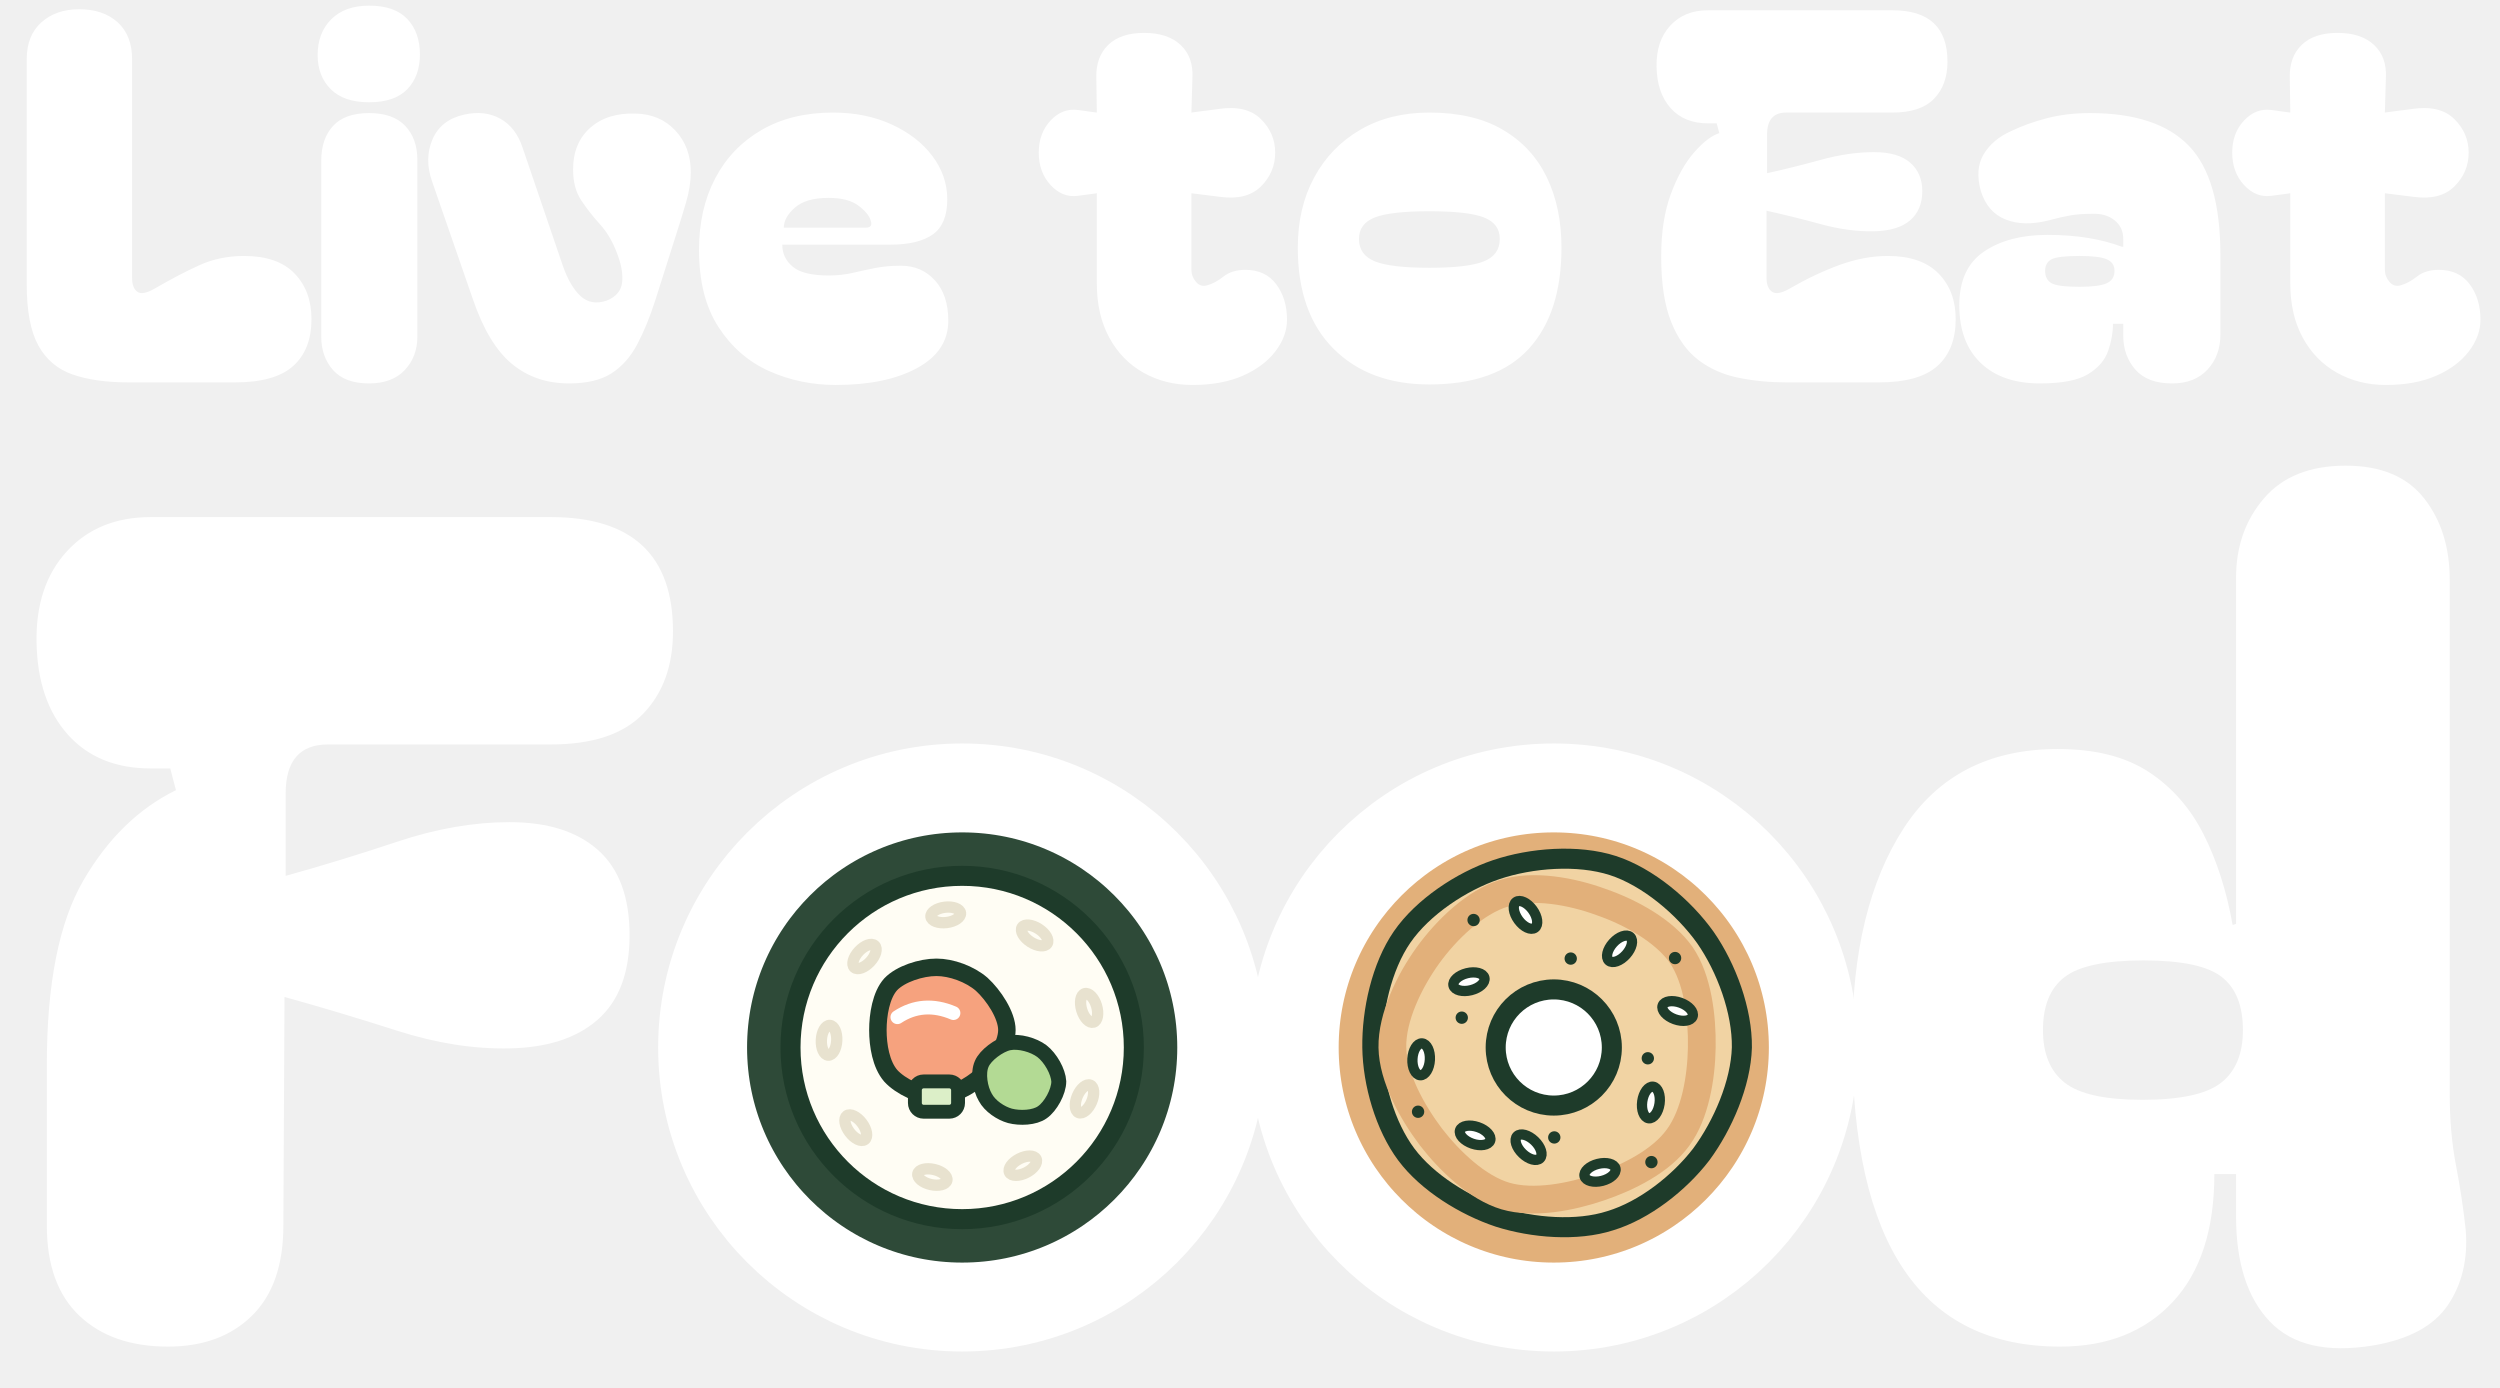
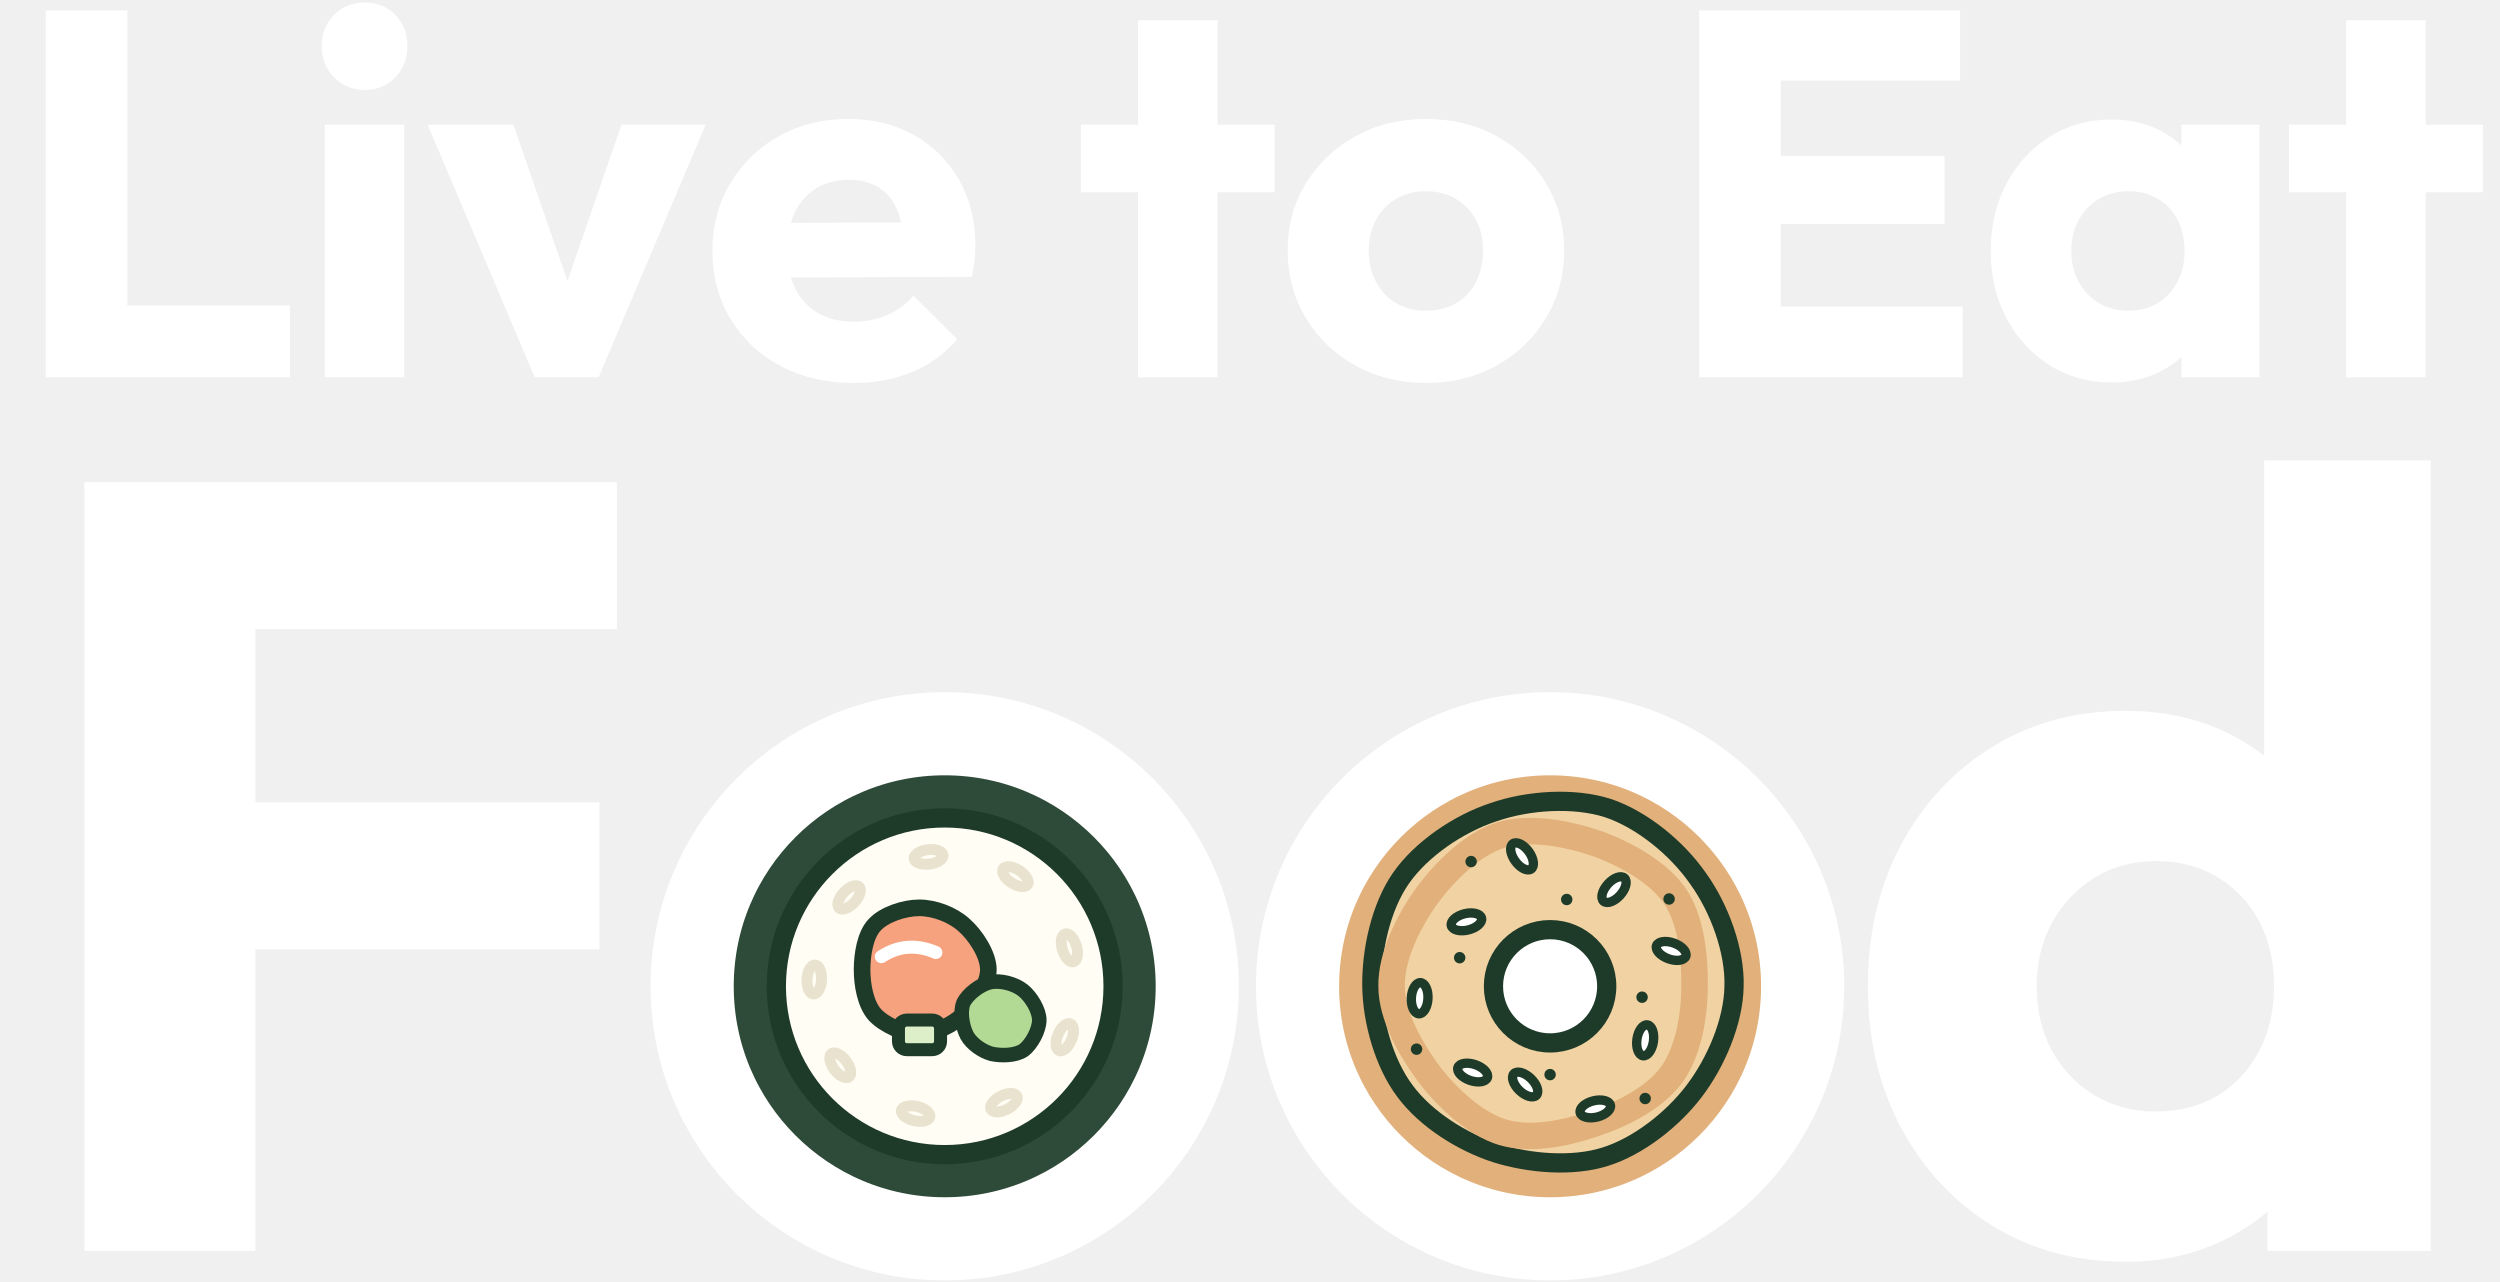
- <svg xmlns="http://www.w3.org/2000/svg" viewBox="-2.0 -2.0 486.4 270.0" role="img" aria-label="Live to Eat Food, the o’s in Food drawn as a sushi roll and a bagel">
-   <circle cx="185.2" cy="201.8" r="50.5" fill="#2E4A38" stroke="#1E3B2A" stroke-width="0.0" />
-   <circle cx="185.2" cy="201.8" r="33.4" fill="#FFFDF4" stroke="#1E3B2A" stroke-width="3.9" />
-   <ellipse cx="209.0" cy="211.8" rx="2.9" ry="1.5" fill="none" stroke="#E8E2CF" stroke-width="2.2" transform="rotate(113 209.0 211.8)" />
-   <ellipse cx="197.0" cy="224.8" rx="2.9" ry="1.5" fill="none" stroke="#E8E2CF" stroke-width="2.2" transform="rotate(153 197.0 224.8)" />
-   <ellipse cx="179.4" cy="227.0" rx="2.9" ry="1.5" fill="none" stroke="#E8E2CF" stroke-width="2.2" transform="rotate(193 179.4 227.0)" />
-   <ellipse cx="164.5" cy="217.4" rx="2.9" ry="1.5" fill="none" stroke="#E8E2CF" stroke-width="2.2" transform="rotate(233 164.5 217.4)" />
-   <ellipse cx="159.3" cy="200.4" rx="2.9" ry="1.5" fill="none" stroke="#E8E2CF" stroke-width="2.2" transform="rotate(273 159.3 200.4)" />
-   <ellipse cx="166.2" cy="184.1" rx="2.9" ry="1.5" fill="none" stroke="#E8E2CF" stroke-width="2.2" transform="rotate(313 166.2 184.1)" />
-   <ellipse cx="182.0" cy="176.0" rx="2.9" ry="1.5" fill="none" stroke="#E8E2CF" stroke-width="2.2" transform="rotate(353 182.0 176.0)" />
-   <ellipse cx="199.3" cy="180.0" rx="2.9" ry="1.5" fill="none" stroke="#E8E2CF" stroke-width="2.2" transform="rotate(393 199.3 180.0)" />
-   <ellipse cx="209.9" cy="194.1" rx="2.9" ry="1.5" fill="none" stroke="#E8E2CF" stroke-width="2.2" transform="rotate(433 209.9 194.1)" />
-   <path d="M193.9 198.4 C193.9 201.4 191.3 205.1 189.0 207.3 C186.7 209.4 183.1 211.3 180.2 211.3 C177.2 211.3 173.2 209.4 171.3 207.3 C169.4 205.1 168.8 201.4 168.8 198.4 C168.8 195.5 169.4 191.6 171.3 189.5 C173.2 187.5 177.2 186.2 180.2 186.2 C183.1 186.2 186.7 187.5 189.0 189.5 C191.3 191.6 193.9 195.5 193.9 198.4Z" fill="#F6A27E" stroke="#1E3B2A" stroke-width="3.4" stroke-linejoin="round" />
-   <path d="M172.6 195.9 q5.0 -3.3 10.9 -0.8" fill="none" stroke="#FFFFFF" stroke-width="2.7" stroke-linecap="round" />
-   <path d="M204.0 208.4 C204.0 210.4 202.4 213.3 200.8 214.4 C199.3 215.5 196.4 215.6 194.5 215.1 C192.7 214.6 190.6 213.2 189.7 211.5 C188.7 209.8 188.2 206.8 189.0 205.0 C189.7 203.3 192.4 201.3 194.3 200.9 C196.3 200.5 199.1 201.3 200.7 202.5 C202.4 203.8 203.9 206.5 204.0 208.4Z" fill="#B3DA94" stroke="#1E3B2A" stroke-width="2.9" stroke-linejoin="round" />
-   <rect x="176.0" y="208.4" width="8.4" height="5.9" rx="1.7" fill="#DCEFC8" stroke="#1E3B2A" stroke-width="2.7" />
-   <circle cx="185.2" cy="201.8" r="50.5" fill="none" stroke="#FFFFFF" stroke-width="17.3" />
-   <circle cx="300.3" cy="201.8" r="50.5" fill="#E2B07A" stroke="#1E3B2A" stroke-width="0.0" />
-   <path d="M336.9 201.8 C336.7 208.8 333.2 216.9 329.0 222.6 C324.7 228.2 317.9 233.5 311.3 235.5 C304.8 237.6 296.2 236.9 289.6 234.8 C283.0 232.6 275.7 228.1 271.6 222.6 C267.5 217.1 265.1 208.8 265.0 201.8 C264.9 194.7 266.8 186.1 270.8 180.3 C274.8 174.5 282.3 169.5 289.1 167.2 C295.9 164.9 305.0 164.2 311.8 166.4 C318.6 168.6 325.6 174.5 329.8 180.4 C333.9 186.3 337.0 194.7 336.9 201.8Z" fill="#F1D3A3" stroke="#1E3B2A" stroke-width="3.9" stroke-linejoin="round" />
-   <path d="M329.1 201.8 C329.0 207.7 327.8 214.8 324.5 219.3 C321.2 223.9 314.8 227.1 309.2 229.0 C303.6 230.9 296.4 232.3 290.9 230.7 C285.5 229.1 280.1 224.0 276.4 219.2 C272.7 214.3 269.0 207.6 268.9 201.8 C268.8 195.9 272.2 188.9 275.8 183.9 C279.4 178.9 285.0 173.5 290.6 171.8 C296.2 170.0 303.8 171.4 309.5 173.5 C315.3 175.5 321.8 179.1 325.1 183.8 C328.3 188.5 329.2 195.8 329.1 201.8Z" fill="none" stroke="#E2B07A" stroke-width="5.4" stroke-linejoin="round" />
-   <circle cx="300.3" cy="201.8" r="11.3" fill="#FFFFFF" stroke="#1E3B2A" stroke-width="3.9" />
-   <ellipse cx="285.0" cy="218.9" rx="3.1" ry="1.7" fill="#FFFFFF" stroke="#1E3B2A" stroke-width="2.0" transform="rotate(19 285.0 218.9)" />
-   <ellipse cx="274.5" cy="204.1" rx="3.1" ry="1.7" fill="#FFFFFF" stroke="#1E3B2A" stroke-width="2.0" transform="rotate(93 274.5 204.1)" />
-   <ellipse cx="283.8" cy="189.0" rx="3.1" ry="1.7" fill="#FFFFFF" stroke="#1E3B2A" stroke-width="2.0" transform="rotate(166 283.8 189.0)" />
-   <ellipse cx="294.8" cy="176.0" rx="3.1" ry="1.7" fill="#FFFFFF" stroke="#1E3B2A" stroke-width="2.0" transform="rotate(234 294.8 176.0)" />
-   <ellipse cx="313.1" cy="182.6" rx="3.1" ry="1.7" fill="#FFFFFF" stroke="#1E3B2A" stroke-width="2.0" transform="rotate(312 313.1 182.6)" />
-   <ellipse cx="324.4" cy="194.7" rx="3.1" ry="1.7" fill="#FFFFFF" stroke="#1E3B2A" stroke-width="2.0" transform="rotate(380 324.4 194.7)" />
-   <ellipse cx="319.2" cy="212.5" rx="3.1" ry="1.7" fill="#FFFFFF" stroke="#1E3B2A" stroke-width="2.0" transform="rotate(458 319.2 212.5)" />
-   <ellipse cx="309.3" cy="226.1" rx="3.1" ry="1.7" fill="#FFFFFF" stroke="#1E3B2A" stroke-width="2.0" transform="rotate(526 309.3 226.1)" />
-   <ellipse cx="295.4" cy="221.2" rx="3.1" ry="1.7" fill="#FFFFFF" stroke="#1E3B2A" stroke-width="2.0" transform="rotate(584 295.4 221.2)" />
-   <circle cx="273.9" cy="214.3" r="1.2" fill="#1E3B2A" />
-   <circle cx="282.4" cy="196.0" r="1.2" fill="#1E3B2A" />
-   <circle cx="284.7" cy="177.0" r="1.2" fill="#1E3B2A" />
-   <circle cx="303.6" cy="184.5" r="1.2" fill="#1E3B2A" />
-   <circle cx="323.9" cy="184.4" r="1.2" fill="#1E3B2A" />
-   <circle cx="318.6" cy="203.9" r="1.2" fill="#1E3B2A" />
-   <circle cx="319.3" cy="224.1" r="1.2" fill="#1E3B2A" />
-   <circle cx="300.4" cy="219.3" r="1.2" fill="#1E3B2A" />
-   <circle cx="300.3" cy="201.8" r="50.5" fill="none" stroke="#FFFFFF" stroke-width="17.3" />
+ <svg xmlns="http://www.w3.org/2000/svg" viewBox="-2.0 -2.0 481.1 246.7" role="img" aria-label="Live to Eat Food, the o’s in Food drawn as a sushi roll and a bagel">
+   <circle cx="179.8" cy="187.8" r="48.6" fill="#2E4A38" stroke="#1E3B2A" stroke-width="0.0" />
+   <circle cx="179.8" cy="187.8" r="32.4" fill="#FFFDF4" stroke="#1E3B2A" stroke-width="3.7" />
+   <ellipse cx="202.9" cy="197.6" rx="2.8" ry="1.4" fill="none" stroke="#E8E2CF" stroke-width="2.1" transform="rotate(113 202.9 197.6)" />
+   <ellipse cx="191.2" cy="210.2" rx="2.8" ry="1.4" fill="none" stroke="#E8E2CF" stroke-width="2.1" transform="rotate(153 191.2 210.2)" />
+   <ellipse cx="174.2" cy="212.3" rx="2.8" ry="1.4" fill="none" stroke="#E8E2CF" stroke-width="2.1" transform="rotate(193 174.2 212.3)" />
+   <ellipse cx="159.7" cy="203.0" rx="2.8" ry="1.4" fill="none" stroke="#E8E2CF" stroke-width="2.1" transform="rotate(233 159.7 203.0)" />
+   <ellipse cx="154.7" cy="186.5" rx="2.8" ry="1.4" fill="none" stroke="#E8E2CF" stroke-width="2.1" transform="rotate(273 154.7 186.5)" />
+   <ellipse cx="161.4" cy="170.7" rx="2.8" ry="1.4" fill="none" stroke="#E8E2CF" stroke-width="2.1" transform="rotate(313 161.4 170.7)" />
+   <ellipse cx="176.7" cy="162.9" rx="2.8" ry="1.4" fill="none" stroke="#E8E2CF" stroke-width="2.1" transform="rotate(353 176.7 162.9)" />
+   <ellipse cx="193.4" cy="166.7" rx="2.8" ry="1.4" fill="none" stroke="#E8E2CF" stroke-width="2.1" transform="rotate(393 193.4 166.7)" />
+   <ellipse cx="203.8" cy="180.4" rx="2.8" ry="1.4" fill="none" stroke="#E8E2CF" stroke-width="2.1" transform="rotate(433 203.8 180.4)" />
+   <path d="M188.2 184.6 C188.2 187.4 185.7 191.1 183.5 193.2 C181.3 195.2 177.8 197.0 174.9 197.0 C172.0 197.0 168.1 195.2 166.3 193.2 C164.5 191.1 163.9 187.4 163.9 184.6 C163.9 181.7 164.5 177.9 166.3 176.0 C168.1 174.0 172.0 172.7 174.9 172.7 C177.8 172.7 181.3 174.0 183.5 176.0 C185.7 177.9 188.2 181.7 188.2 184.6Z" fill="#F6A27E" stroke="#1E3B2A" stroke-width="3.2" stroke-linejoin="round" />
+   <path d="M167.6 182.1 q4.9 -3.2 10.5 -0.8" fill="none" stroke="#FFFFFF" stroke-width="2.5" stroke-linecap="round" />
+   <path d="M198.0 194.3 C198.0 196.2 196.5 199.0 195.0 200.1 C193.4 201.2 190.6 201.2 188.8 200.8 C187.0 200.3 185.0 198.9 184.1 197.3 C183.2 195.6 182.7 192.7 183.4 191.0 C184.2 189.3 186.7 187.4 188.6 187.0 C190.5 186.6 193.3 187.3 194.9 188.6 C196.4 189.8 198.0 192.4 198.0 194.3Z" fill="#B3DA94" stroke="#1E3B2A" stroke-width="2.8" stroke-linejoin="round" />
+   <rect x="170.9" y="194.3" width="8.1" height="5.7" rx="1.6" fill="#DCEFC8" stroke="#1E3B2A" stroke-width="2.5" />
+   <circle cx="179.8" cy="187.8" r="48.6" fill="none" stroke="#FFFFFF" stroke-width="16.0" />
+   <circle cx="296.3" cy="187.8" r="48.6" fill="#E2B07A" stroke="#1E3B2A" stroke-width="0.0" />
+   <path d="M331.7 187.8 C331.6 194.6 328.2 202.5 324.0 208.0 C319.9 213.4 313.3 218.6 306.9 220.6 C300.6 222.6 292.3 221.9 285.9 219.9 C279.4 217.8 272.4 213.4 268.4 208.0 C264.4 202.7 262.1 194.6 262.0 187.8 C261.9 181.0 263.7 172.6 267.6 167.0 C271.5 161.4 278.7 156.5 285.4 154.3 C292.0 152.0 300.8 151.4 307.4 153.5 C314.0 155.7 320.8 161.3 324.8 167.1 C328.9 172.8 331.9 181.0 331.7 187.8Z" fill="#F1D3A3" stroke="#1E3B2A" stroke-width="3.7" stroke-linejoin="round" />
+   <path d="M324.1 187.8 C324.1 193.5 322.9 200.4 319.7 204.8 C316.5 209.2 310.3 212.4 304.9 214.2 C299.4 216.1 292.5 217.5 287.2 215.9 C281.9 214.3 276.6 209.4 273.0 204.7 C269.5 200.0 265.8 193.5 265.8 187.8 C265.7 182.1 269.0 175.4 272.5 170.5 C276.0 165.7 281.4 160.4 286.8 158.7 C292.3 157.0 299.6 158.4 305.2 160.3 C310.8 162.3 317.1 165.8 320.3 170.4 C323.4 174.9 324.2 182.1 324.1 187.8Z" fill="none" stroke="#E2B07A" stroke-width="5.1" stroke-linejoin="round" />
+   <circle cx="296.3" cy="187.8" r="10.9" fill="#FFFFFF" stroke="#1E3B2A" stroke-width="3.7" />
+   <ellipse cx="281.4" cy="204.4" rx="3.0" ry="1.6" fill="#FFFFFF" stroke="#1E3B2A" stroke-width="1.8" transform="rotate(19 281.4 204.4)" />
+   <ellipse cx="271.2" cy="190.1" rx="3.0" ry="1.6" fill="#FFFFFF" stroke="#1E3B2A" stroke-width="1.8" transform="rotate(93 271.2 190.1)" />
+   <ellipse cx="280.2" cy="175.4" rx="3.0" ry="1.6" fill="#FFFFFF" stroke="#1E3B2A" stroke-width="1.8" transform="rotate(166 280.2 175.4)" />
+   <ellipse cx="290.9" cy="162.8" rx="3.0" ry="1.6" fill="#FFFFFF" stroke="#1E3B2A" stroke-width="1.8" transform="rotate(234 290.9 162.8)" />
+   <ellipse cx="308.6" cy="169.2" rx="3.0" ry="1.6" fill="#FFFFFF" stroke="#1E3B2A" stroke-width="1.8" transform="rotate(312 308.6 169.2)" />
+   <ellipse cx="319.6" cy="181.0" rx="3.0" ry="1.6" fill="#FFFFFF" stroke="#1E3B2A" stroke-width="1.8" transform="rotate(380 319.6 181.0)" />
+   <ellipse cx="314.6" cy="198.2" rx="3.0" ry="1.6" fill="#FFFFFF" stroke="#1E3B2A" stroke-width="1.8" transform="rotate(458 314.6 198.2)" />
+   <ellipse cx="305.0" cy="211.4" rx="3.0" ry="1.6" fill="#FFFFFF" stroke="#1E3B2A" stroke-width="1.8" transform="rotate(526 305.0 211.4)" />
+   <ellipse cx="291.5" cy="206.7" rx="3.0" ry="1.6" fill="#FFFFFF" stroke="#1E3B2A" stroke-width="1.8" transform="rotate(584 291.5 206.7)" />
+   <circle cx="270.6" cy="199.9" r="1.1" fill="#1E3B2A" />
+   <circle cx="278.9" cy="182.3" r="1.1" fill="#1E3B2A" />
+   <circle cx="281.1" cy="163.8" r="1.1" fill="#1E3B2A" />
+   <circle cx="299.5" cy="171.1" r="1.1" fill="#1E3B2A" />
+   <circle cx="319.2" cy="171.0" r="1.1" fill="#1E3B2A" />
+   <circle cx="314.0" cy="189.9" r="1.1" fill="#1E3B2A" />
+   <circle cx="314.6" cy="209.4" r="1.1" fill="#1E3B2A" />
+   <circle cx="296.3" cy="204.8" r="1.1" fill="#1E3B2A" />
+   <circle cx="296.3" cy="187.8" r="48.6" fill="none" stroke="#FFFFFF" stroke-width="16.0" />
  <g fill="#FFFFFF">
-     <path d="M3.2 9.5Q3.2 4.9 6.05 2.35Q8.9 -0.2 13.4 -0.2Q18.1 -0.2 20.9 2.35Q23.7 4.9 23.7 9.5V52.1Q23.7 54 24.7 54.75Q25.7 55.5 28.0 54.2Q33.0 51.3 36.9 49.55Q40.8 47.8 45.5 47.8Q52.0 47.8 55.3 51.2Q58.6 54.6 58.6 60.1Q58.6 66.0 55.05 69.2Q51.5 72.4 43.7 72.4H23.1Q16.5 72.4 12.1 70.85Q7.7 69.3 5.45 65.2Q3.2 61.1 3.2 53.3ZM59.8 8.7Q59.8 4.4 62.45 1.75Q65.1 -0.9 69.8 -0.9Q74.8 -0.9 77.25 1.7Q79.7 4.3 79.7 8.6Q79.7 12.8 77.25 15.35Q74.8 17.9 69.8 17.9Q64.9 17.9 62.35 15.35Q59.8 12.8 59.8 8.7ZM69.8 72.6Q65.1 72.6 62.8 70.0Q60.5 67.4 60.5 63.5V29.3Q60.5 25 62.8 22.5Q65.1 20 69.8 20Q74.5 20 76.85 22.5Q79.2 25 79.2 29.1V63.5Q79.2 67.4 76.75 70.0Q74.3 72.6 69.8 72.6ZM108.7 72.6Q102.2 72.6 97.6 68.8Q93.0 65.0 90.0 56.2L82.1 33.4Q80.5 28.9 82.15 25.1Q83.8 21.3 88.3 20.3Q92.3 19.4 95.35 21.1Q98.4 22.8 99.7 26.8L107.5 49.7Q108.9 53.7 110.95 55.6Q113.0 57.5 116.0 56.5Q118.8 55.4 119.05 52.85Q119.3 50.3 117.9 46.9Q116.7 43.8 114.7 41.6Q112.7 39.4 111.1 37Q109.5 34.6 109.5 31Q109.5 25.8 112.85 22.85Q116.2 19.9 121.7 20.1Q126.4 20.2 129.4 23.4Q132.4 26.6 132.4 31.5Q132.4 34.2 131.5 37.3Q130.6 40.4 129.5 43.8L125.5 56.4Q123.9 61.4 121.95 65.05Q120.0 68.7 116.95 70.65Q113.9 72.6 108.7 72.6ZM134.0 46.6Q134.0 38.7 137.15 32.7Q140.3 26.7 146.15 23.3Q152.0 19.9 160.1 19.9Q166.4 19.9 171.45 22.2Q176.5 24.5 179.4 28.35Q182.3 32.2 182.3 36.8Q182.3 41.6 179.5 43.6Q176.7 45.6 171.2 45.6H150.2Q150.2 48.2 152.25 49.9Q154.3 51.6 159.2 51.6Q161.7 51.6 163.85 51.1Q166.0 50.6 168.25 50.15Q170.5 49.7 173.3 49.7Q177.3 49.7 179.9 52.55Q182.5 55.4 182.5 60.4Q182.5 66.3 176.45 69.6Q170.4 72.9 160.6 72.9Q153.7 72.9 147.65 70.2Q141.6 67.5 137.8 61.65Q134.0 55.8 134.0 46.6ZM166.4 42.3Q167.9 42.3 167.4 40.9Q167.0 39.5 165.0 38Q163.0 36.5 159.2 36.5Q154.8 36.5 152.65 38.4Q150.5 40.3 150.5 42.3ZM230.0 72.9Q224.7 72.9 220.45 70.5Q216.2 68.1 213.8 63.65Q211.4 59.2 211.4 53.2V35.6L207.7 36.1Q204.7 36.5 202.4 34Q200.1 31.5 200.1 27.7Q200.1 23.9 202.4 21.45Q204.7 19 207.7 19.4L211.4 19.9L211.3 13.1Q211.2 9.1 213.6 6.75Q216 4.4 220.6 4.4Q225.2 4.4 227.7 6.75Q230.2 9.1 230.0 13.1L229.8 19.9L235.1 19.2Q240.5 18.4 243.3 21.15Q246.1 23.9 246.1 27.7Q246.1 31.5 243.35 34.25Q240.6 37 235.4 36.3L229.8 35.6V50.5Q229.8 51.8 230.7 52.85Q231.6 53.9 232.9 53.5Q234.4 53.1 236.05 51.8Q237.7 50.5 240.3 50.5Q244.2 50.5 246.3 53.3Q248.4 56.1 248.4 60.2Q248.4 63.4 246.15 66.35Q243.9 69.3 239.8 71.1Q235.7 72.9 230.0 72.9ZM276.1 72.8Q264.4 72.8 257.45 65.85Q250.5 58.9 250.5 46.2Q250.5 38.4 253.7 32.5Q256.9 26.6 262.65 23.25Q268.4 19.9 276.1 19.9Q284.7 19.9 290.4 23.25Q296.1 26.6 298.95 32.5Q301.8 38.4 301.8 46.2Q301.8 58.9 295.45 65.85Q289.1 72.8 276.1 72.8ZM262.4 44.5Q262.4 47.6 265.5 48.85Q268.6 50.1 276.1 50.1Q283.6 50.1 286.7 48.85Q289.8 47.6 289.8 44.5Q289.8 41.5 286.7 40.3Q283.6 39.1 276.1 39.1Q268.6 39.1 265.5 40.3Q262.4 41.5 262.4 44.5ZM345.6 72.4Q340.7 72.4 336.25 71.5Q331.8 70.6 328.45 68.05Q325.1 65.5 323.15 60.65Q321.2 55.8 321.2 47.9Q321.2 40.8 323.1 35.7Q325.0 30.6 327.65 27.6Q330.3 24.6 332.5 23.9L332.0 22H330.3Q325.7 22 323.05 19.05Q320.4 16.1 320.3 11Q320.2 6 322.95 3Q325.7 -1.4210854715202004e-14 330.3 -1.4210854715202004e-14H366.2Q376.9 -1.4210854715202004e-14 376.9 10Q376.9 14.5 374.3 17.2Q371.7 19.9 366.2 19.9H345.5Q341.8 19.9 341.8 24.2V31.7Q346.8 30.6 352.25 29.1Q357.7 27.6 362.6 27.6Q367.3 27.6 369.65 29.65Q372.0 31.7 372.0 35.2Q372.0 38.8 369.65 40.85Q367.3 42.9 362.6 43Q357.7 43.1 352.2 41.6Q346.7 40.1 341.7 39V52.1Q341.7 54 342.75 54.75Q343.8 55.5 346.1 54.2Q351.1 51.3 355.9 49.55Q360.7 47.8 365.3 47.8Q371.8 47.8 375.15 51.2Q378.5 54.6 378.5 60.1Q378.5 66.0 374.95 69.2Q371.4 72.4 363.5 72.4ZM394.9 72.6Q387.5 72.6 383.35 68.6Q379.2 64.6 379.2 57.4Q379.2 50.2 384.0 46.95Q388.8 43.7 396.3 43.7Q400.7 43.7 404.3 44.3Q407.9 44.9 410.8 46H411.1V44.5Q411.1 42.2 409.4 40.85Q407.7 39.5 405.1 39.6Q402.6 39.6 400.85 39.9Q399.1 40.2 396.5 40.9Q391.7 42.1 388.2 40.7Q384.7 39.3 383.4 35.2Q382.2 30.9 383.95 28Q385.7 25.1 389.3 23.5Q392.4 22 396.25 21Q400.1 20 404.6 20Q417.7 20 423.85 26.35Q430.0 32.7 430.0 47.6V63.1Q430.0 67.2 427.5 69.9Q425.0 72.6 420.6 72.6Q415.8 72.6 413.45 69.9Q411.1 67.2 411.1 63.3V61H409.1Q409.1 63.6 408.15 66.3Q407.2 69.0 404.25 70.8Q401.3 72.6 394.9 72.6ZM395.9 50.7Q395.9 52.4 397.15 53.1Q398.4 53.8 402.6 53.8Q406.4 53.8 407.9 53.1Q409.4 52.4 409.4 50.7Q409.4 49.1 407.9 48.45Q406.4 47.8 402.6 47.8Q398.4 47.8 397.15 48.45Q395.9 49.1 395.9 50.7ZM462.2 72.9Q456.9 72.9 452.65 70.5Q448.4 68.1 446.0 63.65Q443.6 59.2 443.6 53.2V35.6L439.9 36.1Q436.9 36.5 434.6 34Q432.3 31.5 432.3 27.7Q432.3 23.9 434.6 21.45Q436.9 19 439.9 19.4L443.6 19.9L443.5 13.1Q443.4 9.1 445.8 6.75Q448.2 4.4 452.8 4.4Q457.4 4.4 459.9 6.75Q462.4 9.1 462.2 13.1L462.0 19.9L467.3 19.2Q472.7 18.4 475.5 21.15Q478.3 23.9 478.3 27.7Q478.3 31.5 475.55 34.25Q472.8 37 467.6 36.3L462.0 35.6V50.5Q462.0 51.8 462.9 52.85Q463.8 53.9 465.1 53.5Q466.6 53.1 468.25 51.8Q469.9 50.5 472.5 50.5Q476.4 50.5 478.5 53.3Q480.6 56.1 480.6 60.2Q480.6 63.4 478.35 66.35Q476.1 69.3 472.0 71.1Q467.9 72.9 462.2 72.9Z" />
-     <path d="M30.678 259.996Q19.785 259.996 13.449 253.994Q7.114 247.992 7.114 236.432V205.087Q7.114 181.523 14.227 169.296Q21.341 157.07 32.234 151.734L31.123 147.511H27.343Q17.117 147.511 11.226 140.953Q5.335 134.395 5.113 123.057Q4.891 111.942 11.004 105.273Q17.117 98.604 27.343 98.604H105.15Q128.936 98.604 128.936 120.834Q128.936 130.838 123.156 136.84Q117.377 142.842 105.15 142.842H61.801Q53.575 142.842 53.575 152.401V168.407Q64.024 165.517 75.361 161.738Q86.699 157.959 97.147 157.959Q108.262 157.959 114.375 163.405Q120.489 168.852 120.489 179.967Q120.489 190.86 114.375 196.306Q108.262 201.753 97.147 201.975Q86.699 202.197 75.25 198.529Q63.801 194.861 53.353 191.971L53.131 236.432Q53.131 247.992 47.017 253.994Q40.904 259.996 30.678 259.996ZM398.814 259.996Q358.354 259.996 358.354 200.419Q358.354 174.632 368.358 159.182Q378.362 143.731 398.369 143.731Q409.262 143.731 416.042 148.178Q422.822 152.624 426.713 160.293Q430.603 167.963 432.382 177.966L433.048 177.744V110.386Q433.048 101.271 438.495 94.936Q443.941 88.6 454.39 88.6Q464.616 88.6 469.618 94.936Q474.619 101.271 474.619 110.83V210.867Q474.619 218.426 475.842 224.761Q477.065 231.097 477.732 237.321Q478.399 245.769 474.286 251.882Q470.173 257.996 459.725 259.774Q446.164 261.997 439.606 255.106Q433.048 248.214 433.048 234.654V226.429H428.825Q428.825 242.657 420.711 251.327Q412.596 259.996 398.814 259.996ZM395.479 198.418Q395.479 205.31 399.703 208.644Q403.927 211.979 414.82 211.979Q425.935 211.979 430.159 208.644Q434.382 205.31 434.382 198.418Q434.382 191.305 430.27 188.081Q426.157 184.858 415.042 184.858Q403.927 184.858 399.703 188.081Q395.479 191.305 395.479 198.418Z" />
+     <path d="M6.8 70.6V-1.4210854715202004e-14H22.5V70.6ZM18.9 70.6V56.8H53.8V70.6ZM60.5 70.6V22H75.8V70.6ZM68.2 15.3Q64.6 15.3 62.25 12.85Q59.9 10.4 59.9 6.9Q59.9 3.3 62.25 0.9Q64.6 -1.5 68.2 -1.5Q71.8 -1.5 74.1 0.9Q76.4 3.3 76.4 6.9Q76.4 10.4 74.1 12.85Q71.8 15.3 68.2 15.3ZM100.9 70.6 80.3 22H96.8L110.8 62.5H103.6L117.6 22H133.8L113.2 70.6ZM162.3 71.7Q154.4 71.7 148.25 68.45Q142.1 65.2 138.6 59.4Q135.1 53.6 135.1 46.3Q135.1 39 138.55 33.25Q142.0 27.5 147.9 24.2Q153.8 20.9 161.2 20.9Q168.4 20.9 173.9 24Q179.4 27.1 182.55 32.6Q185.7 38.1 185.7 45.2Q185.7 46.5 185.55 47.95Q185.4 49.4 185.0 51.3L143.1 51.4V40.9L178.5 40.8L171.9 45.2Q171.8 41 170.6 38.25Q169.4 35.5 167.05 34.05Q164.7 32.6 161.3 32.6Q157.7 32.6 155.05 34.25Q152.4 35.9 150.95 38.9Q149.5 41.9 149.5 46.2Q149.5 50.5 151.05 53.55Q152.6 56.6 155.45 58.25Q158.3 59.9 162.2 59.9Q165.8 59.9 168.7 58.65Q171.6 57.4 173.8 54.9L182.2 63.3Q178.6 67.5 173.5 69.6Q168.4 71.7 162.3 71.7ZM217 70.6V1.9H232.3V70.6ZM206 35V22H243.3V35ZM272.4 71.7Q264.9 71.7 258.85 68.35Q252.8 65.0 249.3 59.2Q245.8 53.4 245.8 46.2Q245.8 39 249.3 33.3Q252.8 27.6 258.8 24.25Q264.8 20.9 272.4 20.9Q280.0 20.9 286.0 24.2Q292.0 27.5 295.5 33.25Q299.0 39 299.0 46.2Q299.0 53.4 295.5 59.2Q292.0 65.0 286.0 68.35Q280.0 71.7 272.4 71.7ZM272.4 57.8Q275.7 57.8 278.2 56.35Q280.7 54.9 282.05 52.25Q283.4 49.6 283.4 46.2Q283.4 42.8 282.0 40.25Q280.6 37.7 278.15 36.25Q275.7 34.8 272.4 34.8Q269.2 34.8 266.7 36.25Q264.2 37.7 262.8 40.3Q261.4 42.9 261.4 46.3Q261.4 49.6 262.8 52.25Q264.2 54.9 266.7 56.35Q269.2 57.8 272.4 57.8ZM325 70.6V-1.4210854715202004e-14H340.7V70.6ZM337 70.6V57H375.7V70.6ZM337 41.1V28H372.2V41.1ZM337 13.5V-1.4210854715202004e-14H375.2V13.5ZM404.4 71.6Q397.7 71.6 392.45 68.3Q387.2 65.0 384.15 59.3Q381.1 53.6 381.1 46.3Q381.1 39 384.15 33.3Q387.2 27.6 392.45 24.3Q397.7 21 404.4 21Q409.3 21 413.25 22.9Q417.2 24.8 419.7 28.15Q422.2 31.5 422.5 35.8V56.8Q422.2 61.1 419.75 64.45Q417.3 67.8 413.3 69.7Q409.3 71.6 404.4 71.6ZM407.5 57.8Q412.4 57.8 415.4 54.55Q418.4 51.3 418.4 46.3Q418.4 42.9 417.05 40.3Q415.7 37.7 413.25 36.25Q410.8 34.8 407.6 34.8Q404.4 34.8 401.95 36.25Q399.5 37.7 398.05 40.3Q396.6 42.9 396.6 46.3Q396.6 49.6 398.0 52.2Q399.4 54.8 401.9 56.3Q404.4 57.8 407.5 57.8ZM417.8 70.6V57.5L420.1 45.7L417.8 33.9V22H432.8V70.6ZM449.5 70.6V1.9H464.8V70.6ZM438.5 35V22H475.8V35Z" />
+     <path d="M14.248 238.719V90.791H47.144V238.719ZM39.392 180.679V152.392H113.356V180.679ZM39.392 119.077V90.791H116.708V119.077ZM407.117 240.814Q392.659 240.814 381.45 233.9Q370.24 226.985 363.849 215.042Q357.458 203.099 357.458 187.803Q357.458 172.507 363.849 160.564Q370.24 148.621 381.45 141.706Q392.659 134.792 407.117 134.792Q417.593 134.792 426.079 138.773Q434.565 142.754 440.118 149.773Q445.67 156.793 446.299 165.802V208.756Q445.67 217.766 440.223 224.995Q434.775 232.223 426.184 236.519Q417.593 240.814 407.117 240.814ZM412.774 211.899Q419.689 211.899 424.717 208.861Q429.746 205.823 432.68 200.375Q435.613 194.927 435.613 187.803Q435.613 180.679 432.784 175.336Q429.956 169.993 424.822 166.85Q419.689 163.707 412.984 163.707Q406.279 163.707 401.145 166.85Q396.012 169.993 392.974 175.441Q389.935 180.889 389.935 187.803Q389.935 194.718 392.869 200.165Q395.802 205.613 401.041 208.756Q406.279 211.899 412.774 211.899ZM465.785 238.719H434.356V211.27L439.175 186.546L433.727 161.821V86.6H465.785Z" />
  </g>
</svg>
